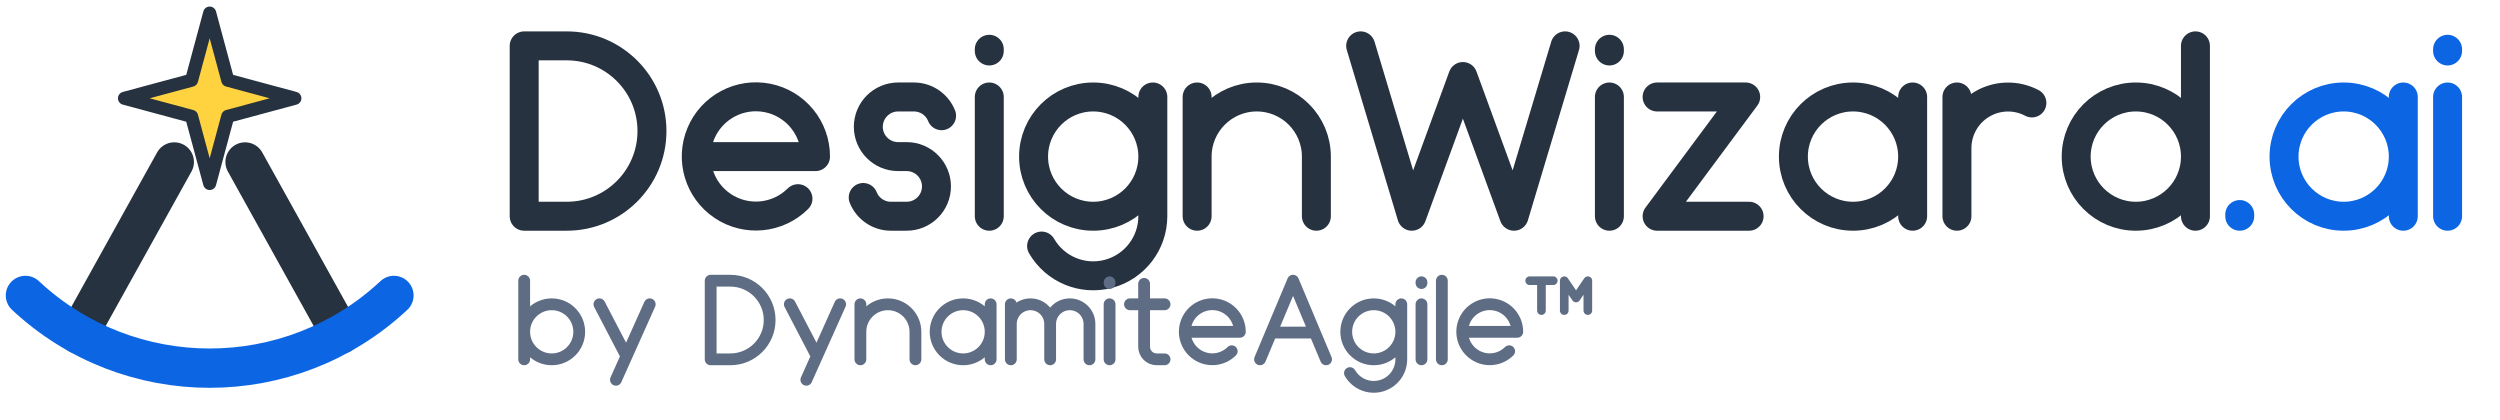
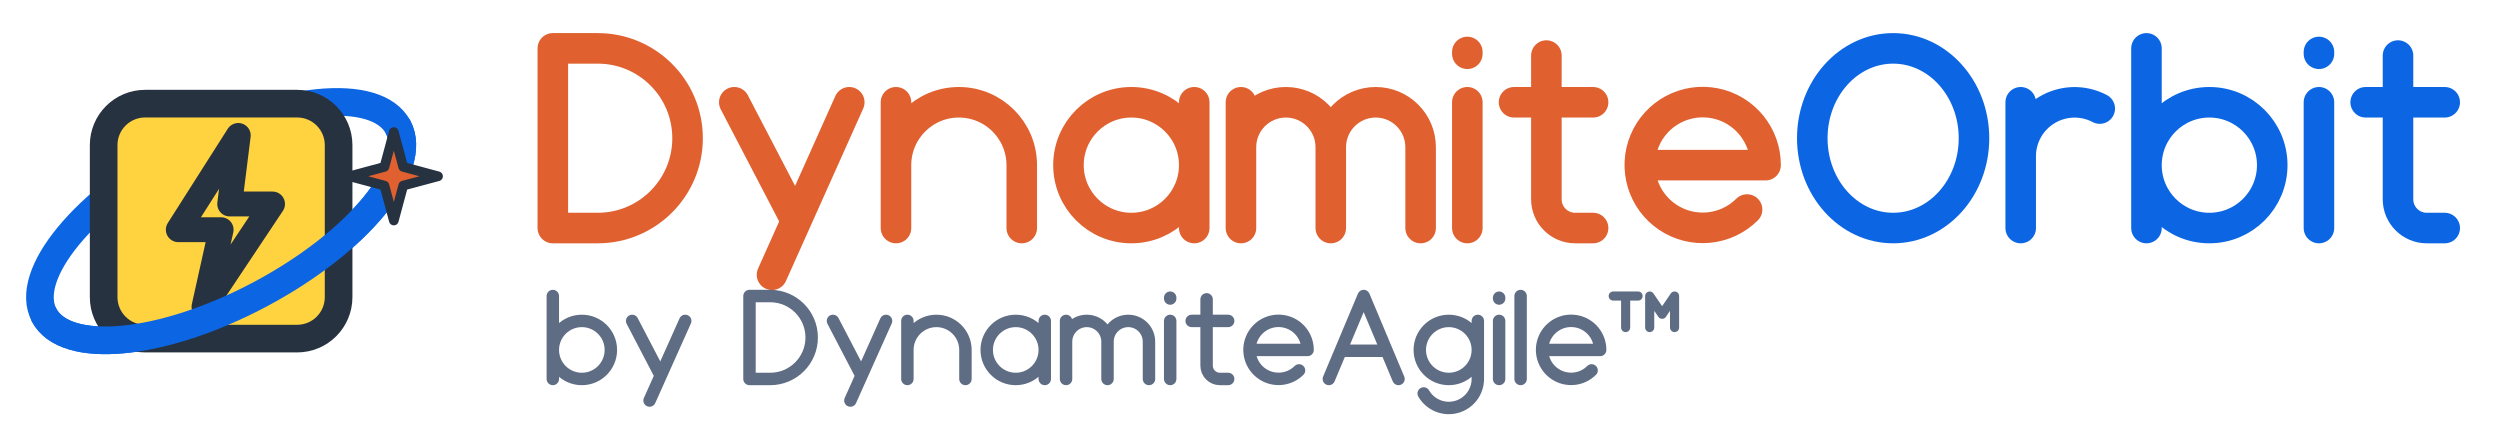
- <svg xmlns="http://www.w3.org/2000/svg" viewBox="0 0 381.54 64" role="img" aria-label="DynamiteOrbit">
-   <path d="M26.6 24.72L12 51" fill="none" stroke="#26323f" stroke-width="6" stroke-linecap="round" />
-   <path d="M37.4 24.72L52 51" fill="none" stroke="#26323f" stroke-width="6" stroke-linecap="round" />
-   <path d="M60.12 45.09A41.18 41.18 0 0 1 3.88 45.09" fill="none" stroke="#0c66e4" stroke-width="6" stroke-linecap="round" />
-   <path d="M32 2L34.76 12.24L45 15L34.76 17.76L32 28L29.24 17.76L19 15L29.24 12.24Z" fill="#ffd23f" stroke="#26323f" stroke-width="2" stroke-linejoin="round" />
-   <g fill="none" stroke="#26323f" stroke-width="1.7" stroke-linecap="round" stroke-linejoin="round">
+ <svg xmlns="http://www.w3.org/2000/svg" viewBox="0 0 361.78 64" role="img" aria-label="DynamiteOrbit">
+   <ellipse cx="32" cy="32" rx="29" ry="12" transform="rotate(-28 32 32)" fill="none" stroke="#0c66e4" stroke-width="4" stroke-linecap="round" />
+   <rect x="15" y="15" width="34" height="34" rx="6" fill="#ffd23f" stroke="#26323f" stroke-width="4" />
+   <path d="M34.48 19.6L25.8 33.24L32 33.24L29.52 44.4L39.44 29.52L33.24 29.52Z" fill="none" stroke="#26323f" stroke-width="3.6" stroke-linejoin="round" />
+   <path d="M57.61 18.39A29 12 -28 0 1 6.39 45.61" fill="none" stroke="#0c66e4" stroke-width="4" stroke-linecap="round" />
+   <path d="M56.99 19.11L58.35 24.15L63.39 25.51L58.35 26.86L56.99 31.91L55.63 26.86L50.59 25.51L55.63 24.15Z" fill="#e0602f" stroke="#26323f" stroke-width="1.4" stroke-linejoin="round" />
+   <g fill="none" stroke="#e0602f" stroke-width="1.7" stroke-linecap="round" stroke-linejoin="round">
    <path transform="translate(80 33) scale(2.6)" d="M0 -10V0H2.5A5 5 0 0 0 2.5 -10H0" />
-     <path transform="translate(106.26 33) scale(2.6)" d="M0 -3.5H7A3.5 3.5 0 1 0 5.97 -1.03" />
-     <path transform="translate(131.22 33) scale(2.6)" d="M4.8 -5.9A1.75 1.75 0 0 0 3.2 -7H2.25A1.75 1.75 0 0 0 2.25 -3.5H2.75A1.75 1.75 0 0 1 2.75 0H1.8A1.75 1.75 0 0 1 .2 -1.1" />
-     <path transform="translate(150.98 33) scale(2.6)" d="M0 -7V0M0 -9.8V-9.7" />
-     <path transform="translate(157.74 33) scale(2.6)" d="M7 -3.5A3.5 3.5 0 1 0 0 -3.5A3.5 3.5 0 1 0 7 -3.5M7 -7V0A3.5 3.5 0 0 1 .47 1.75" />
-     <path transform="translate(182.7 33) scale(2.6)" d="M0 -7V0M0 -3.5A3.5 3.5 0 0 1 7 -3.5V0" />
-     <path transform="translate(207.66 33) scale(2.6)" d="M0 -10L3 0L6 -8.2L9 0L12 -10" />
-     <path transform="translate(245.62 33) scale(2.6)" d="M0 -7V0M0 -9.8V-9.7" />
-     <path transform="translate(252.38 33) scale(2.6)" d="M.2 -7H5.4L.2 0H5.6" />
-     <path transform="translate(273.7 33) scale(2.6)" d="M7 -3.5A3.5 3.5 0 1 0 0 -3.5A3.5 3.5 0 1 0 7 -3.5M7 -7V0" />
-     <path transform="translate(298.66 33) scale(2.6)" d="M0 -7V0M0 -4A3 3 0 0 1 4.4 -6.65" />
-     <path transform="translate(316.86 33) scale(2.6)" d="M7 -3.5A3.5 3.5 0 1 0 0 -3.5A3.5 3.5 0 1 0 7 -3.5M7 -10V0" />
+     <path transform="translate(106.26 33) scale(2.6)" d="M0 -7L3.44 -.4M6.4 -7L2.1 2.6" />
+     <path transform="translate(129.66 33) scale(2.6)" d="M0 -7V0M0 -3.5A3.5 3.5 0 0 1 7 -3.5V0" />
+     <path transform="translate(154.62 33) scale(2.6)" d="M7 -3.5A3.5 3.5 0 1 0 0 -3.5A3.5 3.5 0 1 0 7 -3.5M7 -7V0" />
+     <path transform="translate(179.58 33) scale(2.6)" d="M0 -7V0M0 -4.5A2.5 2.5 0 0 1 5 -4.5V0M5 -4.5A2.5 2.5 0 0 1 10 -4.5V0" />
+     <path transform="translate(212.34 33) scale(2.6)" d="M0 -7V0M0 -9.8V-9.7" />
+     <path transform="translate(219.1 33) scale(2.6)" d="M1.8 -9.6V-1.6A1.6 1.6 0 0 0 3.4 0H4.4M0 -7H4.4" />
+     <path transform="translate(237.3 33) scale(2.6)" d="M0 -3.5H7A3.5 3.5 0 1 0 5.97 -1.03" />
  </g>
  <g fill="none" stroke="#0c66e4" stroke-width="1.7" stroke-linecap="round" stroke-linejoin="round">
-     <path transform="translate(341.82 33) scale(2.6)" d="M0 -.1V0" />
-     <path transform="translate(348.58 33) scale(2.6)" d="M7 -3.5A3.5 3.5 0 1 0 0 -3.5A3.5 3.5 0 1 0 7 -3.5M7 -7V0" />
-     <path transform="translate(373.54 33) scale(2.6)" d="M0 -7V0M0 -9.8V-9.7" />
+     <path transform="translate(262.26 33) scale(2.6)" d="M4.5 -10A4.5 5 0 1 0 4.5 0A4.5 5 0 1 0 4.5 -10" />
+     <path transform="translate(292.42 33) scale(2.6)" d="M0 -7V0M0 -4A3 3 0 0 1 4.4 -6.65" />
+     <path transform="translate(310.62 33) scale(2.6)" d="M0 -10V0M7 -3.5A3.5 3.5 0 1 0 0 -3.5A3.5 3.5 0 1 0 7 -3.5" />
+     <path transform="translate(335.58 33) scale(2.6)" d="M0 -7V0M0 -9.8V-9.7" />
+     <path transform="translate(342.34 33) scale(2.6)" d="M1.8 -9.6V-1.6A1.6 1.6 0 0 0 3.4 0H4.4M0 -7H4.4" />
  </g>
  <g fill="none" stroke="#5e6c84" stroke-width="1.5" stroke-linecap="round" stroke-linejoin="round">
    <path transform="translate(80 54.84) scale(1.2)" d="M0 -10V0M7 -3.5A3.5 3.5 0 1 0 0 -3.5A3.5 3.5 0 1 0 7 -3.5" />
    <path transform="translate(91.48 54.84) scale(1.2)" d="M0 -7L3.44 -.4M6.4 -7L2.1 2.6" />
    <path transform="translate(108.46 54.84) scale(1.2)" d="M0 -10V0H2.5A5 5 0 0 0 2.5 -10H0" />
    <path transform="translate(120.54 54.84) scale(1.2)" d="M0 -7L3.44 -.4M6.4 -7L2.1 2.6" />
    <path transform="translate(131.31 54.84) scale(1.2)" d="M0 -7V0M0 -3.5A3.5 3.5 0 0 1 7 -3.5V0" />
    <path transform="translate(142.79 54.84) scale(1.2)" d="M7 -3.5A3.5 3.5 0 1 0 0 -3.5A3.5 3.5 0 1 0 7 -3.5M7 -7V0" />
    <path transform="translate(154.27 54.84) scale(1.2)" d="M0 -7V0M0 -4.5A2.5 2.5 0 0 1 5 -4.5V0M5 -4.5A2.5 2.5 0 0 1 10 -4.5V0" />
    <path transform="translate(169.34 54.84) scale(1.2)" d="M0 -7V0M0 -9.8V-9.7" />
    <path transform="translate(172.45 54.84) scale(1.2)" d="M1.8 -9.6V-1.6A1.6 1.6 0 0 0 3.4 0H4.4M0 -7H4.4" />
    <path transform="translate(180.82 54.84) scale(1.2)" d="M0 -3.5H7A3.5 3.5 0 1 0 5.97 -1.03" />
    <path transform="translate(192.3 54.84) scale(1.2)" d="M0 0L4.2 -10L8.4 0M1.5 -3.4H6.9" />
    <path transform="translate(205.46 54.84) scale(1.2)" d="M7 -3.5A3.5 3.5 0 1 0 0 -3.5A3.5 3.5 0 1 0 7 -3.5M7 -7V0A3.5 3.5 0 0 1 .47 1.75" />
    <path transform="translate(216.94 54.84) scale(1.2)" d="M0 -7V0M0 -9.8V-9.7" />
    <path transform="translate(220.05 54.84) scale(1.2)" d="M0 -10V0" />
    <path transform="translate(223.16 54.84) scale(1.2)" d="M0 -3.5H7A3.5 3.5 0 1 0 5.97 -1.03" />
  </g>
  <g fill="none" stroke="#5e6c84" stroke-width="1.1" stroke-linecap="round" stroke-linejoin="round">
    <path transform="translate(233.45 54.84) scale(1.2)" d="M0 -10H3M1.5 -10V-6.2M4.4 -6.2V-10L5.9 -7.8L7.4 -10V-6.2" />
  </g>
</svg>
